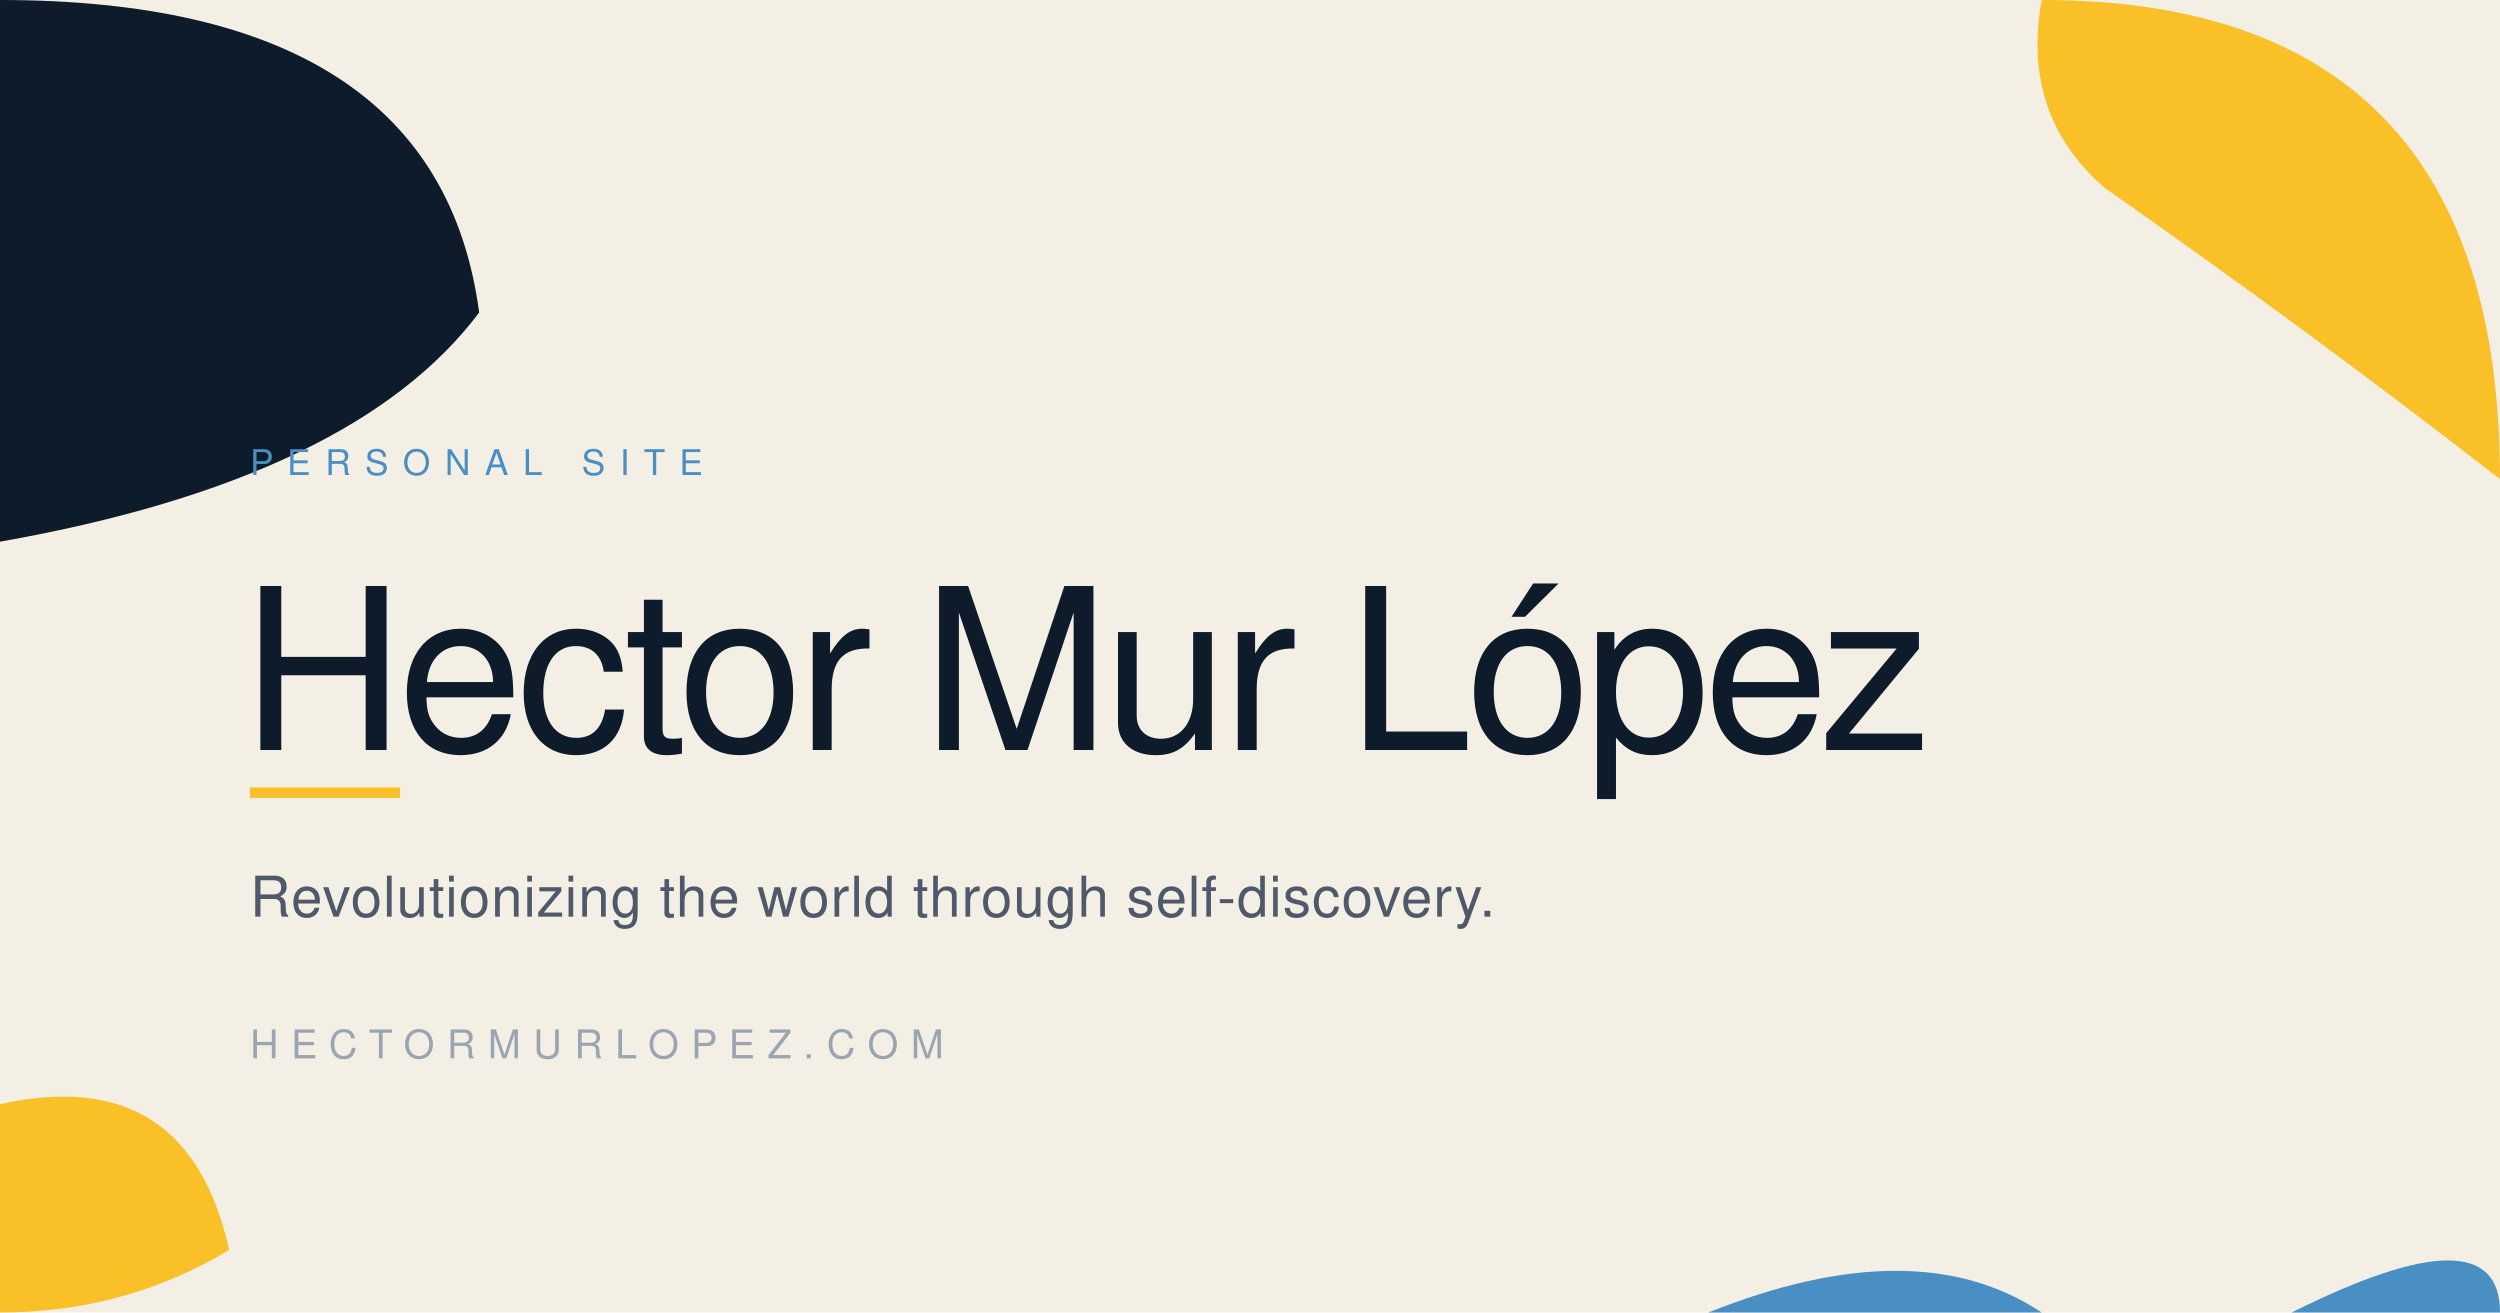
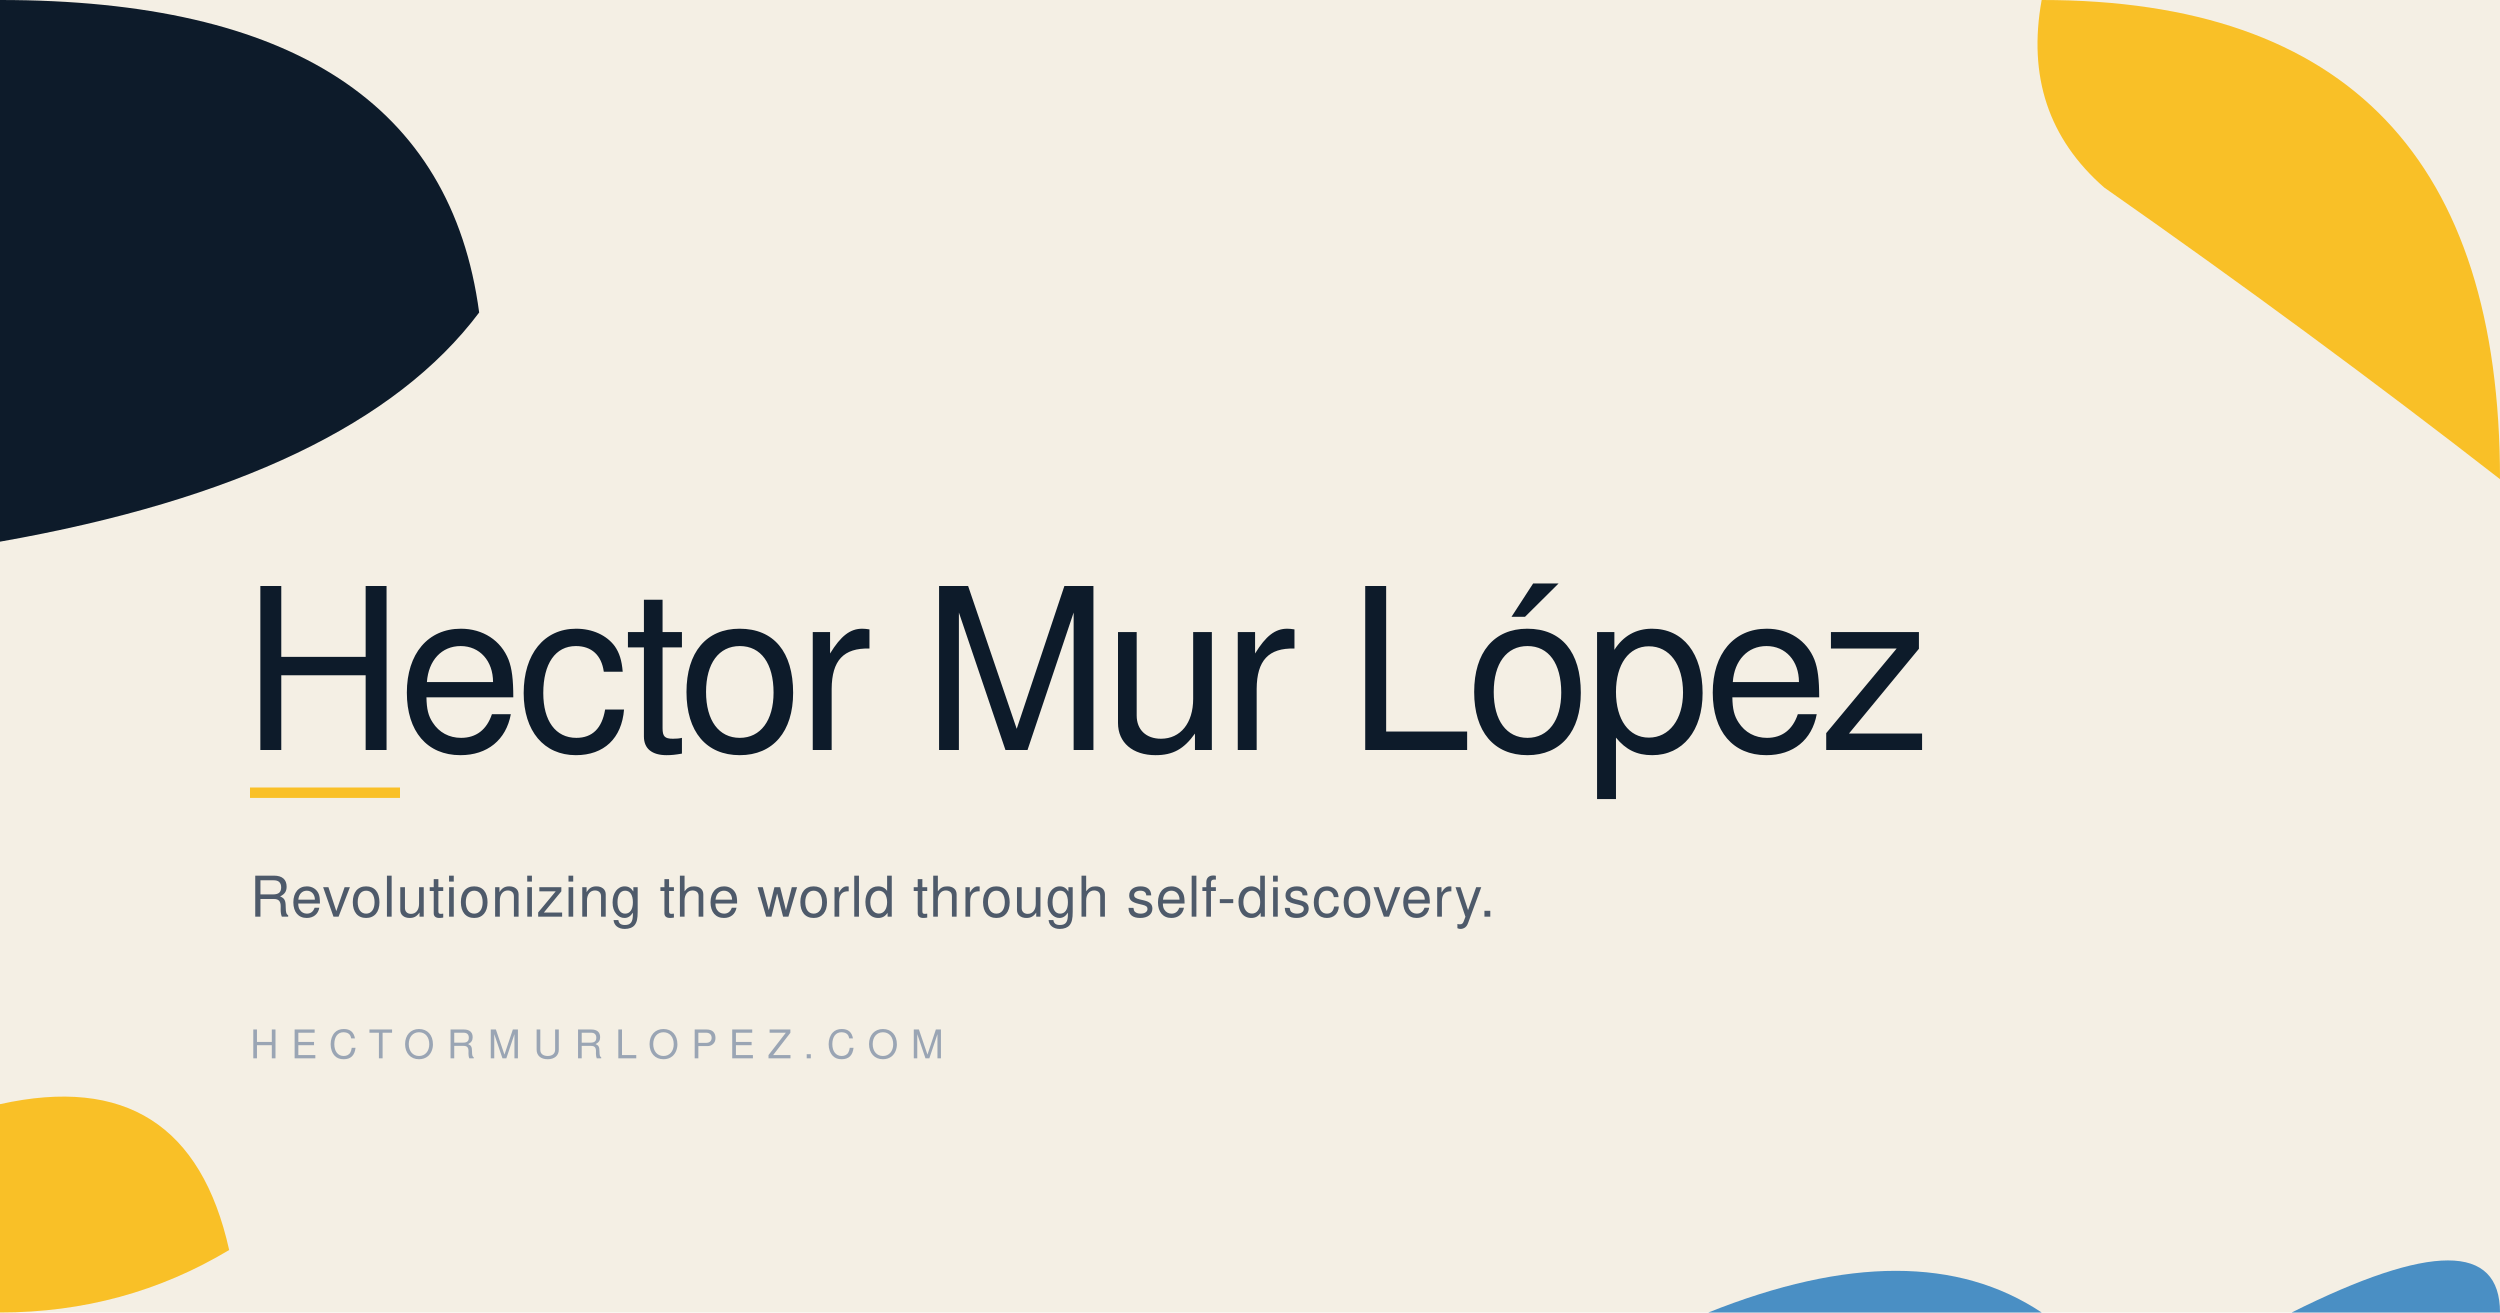
<svg xmlns="http://www.w3.org/2000/svg" viewBox="0 0 1200 630" width="1200" height="630">
  <rect width="1200" height="630" fill="#f4efe4" />
  <path d="M0,0 Q210,0 230,150 Q170,230 0,260 Z" fill="#0d1b2a" />
  <path d="M980,0 Q1200,0 1200,230 Q1110,160 1010,90 Q970,55 980,0Z" fill="#f9c027" />
  <path d="M1100,630 Q1200,580 1200,630 Z" fill="#4a8fc4" />
  <path d="M0,530 Q90,510 110,600 Q60,630 0,630 Z" fill="#f9c027" />
  <path d="M820,630 Q920,590 980,630 Z" fill="#4a8fc4" />
-   <text x="120" y="228" font-family="Helvetica Neue, Helvetica, Arial, sans-serif" font-size="17" fill="#4a8fc4" letter-spacing="7">PERSONAL SITE</text>
  <text x="116" y="360" font-family="Helvetica Neue, Helvetica, Arial, sans-serif" font-size="108" fill="#0d1b2a" letter-spacing="-3">Hector Mur López</text>
  <rect x="120" y="378" width="72" height="5" fill="#f9c027" />
  <text x="120" y="440" font-family="Helvetica Neue, Helvetica, Arial, sans-serif" font-size="27" fill="#4e5a6a" letter-spacing="0.5">Revolutionizing the world through self-discovery.</text>
  <text x="120" y="508" font-family="Helvetica Neue, Helvetica, Arial, sans-serif" font-size="19" fill="#9aa5b4" letter-spacing="6">HECTORMURLOPEZ.COM</text>
</svg>
